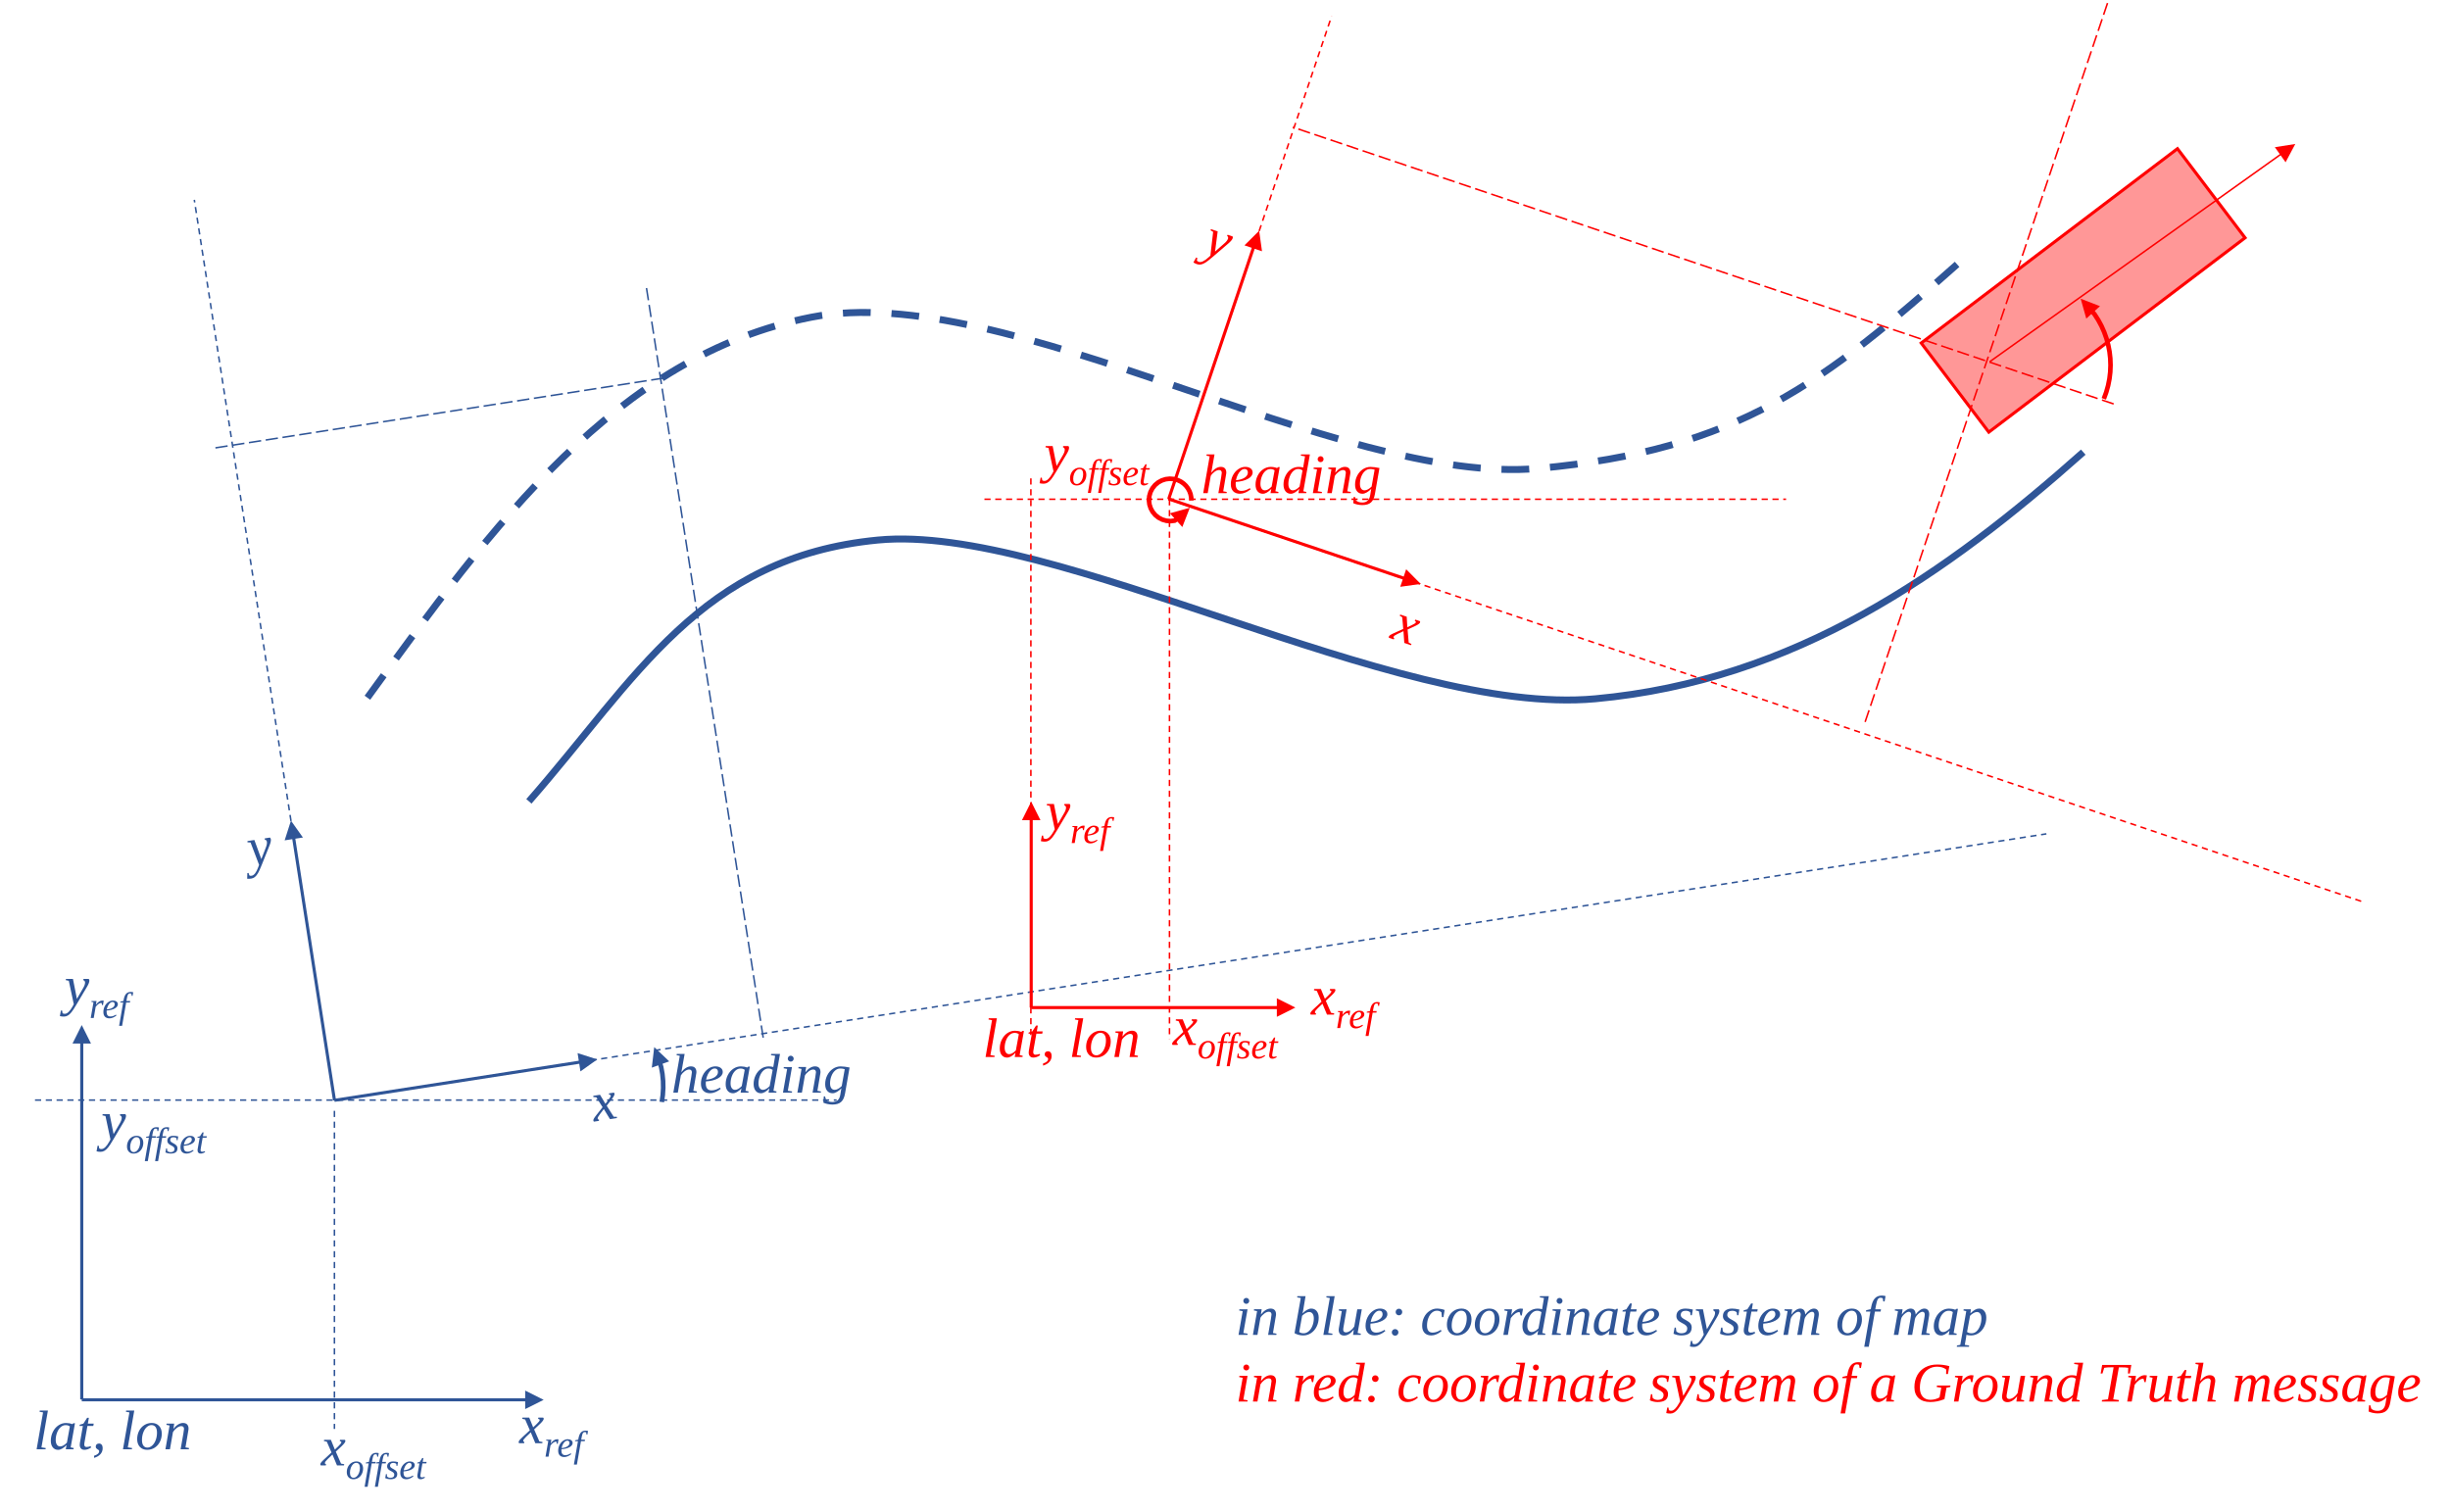
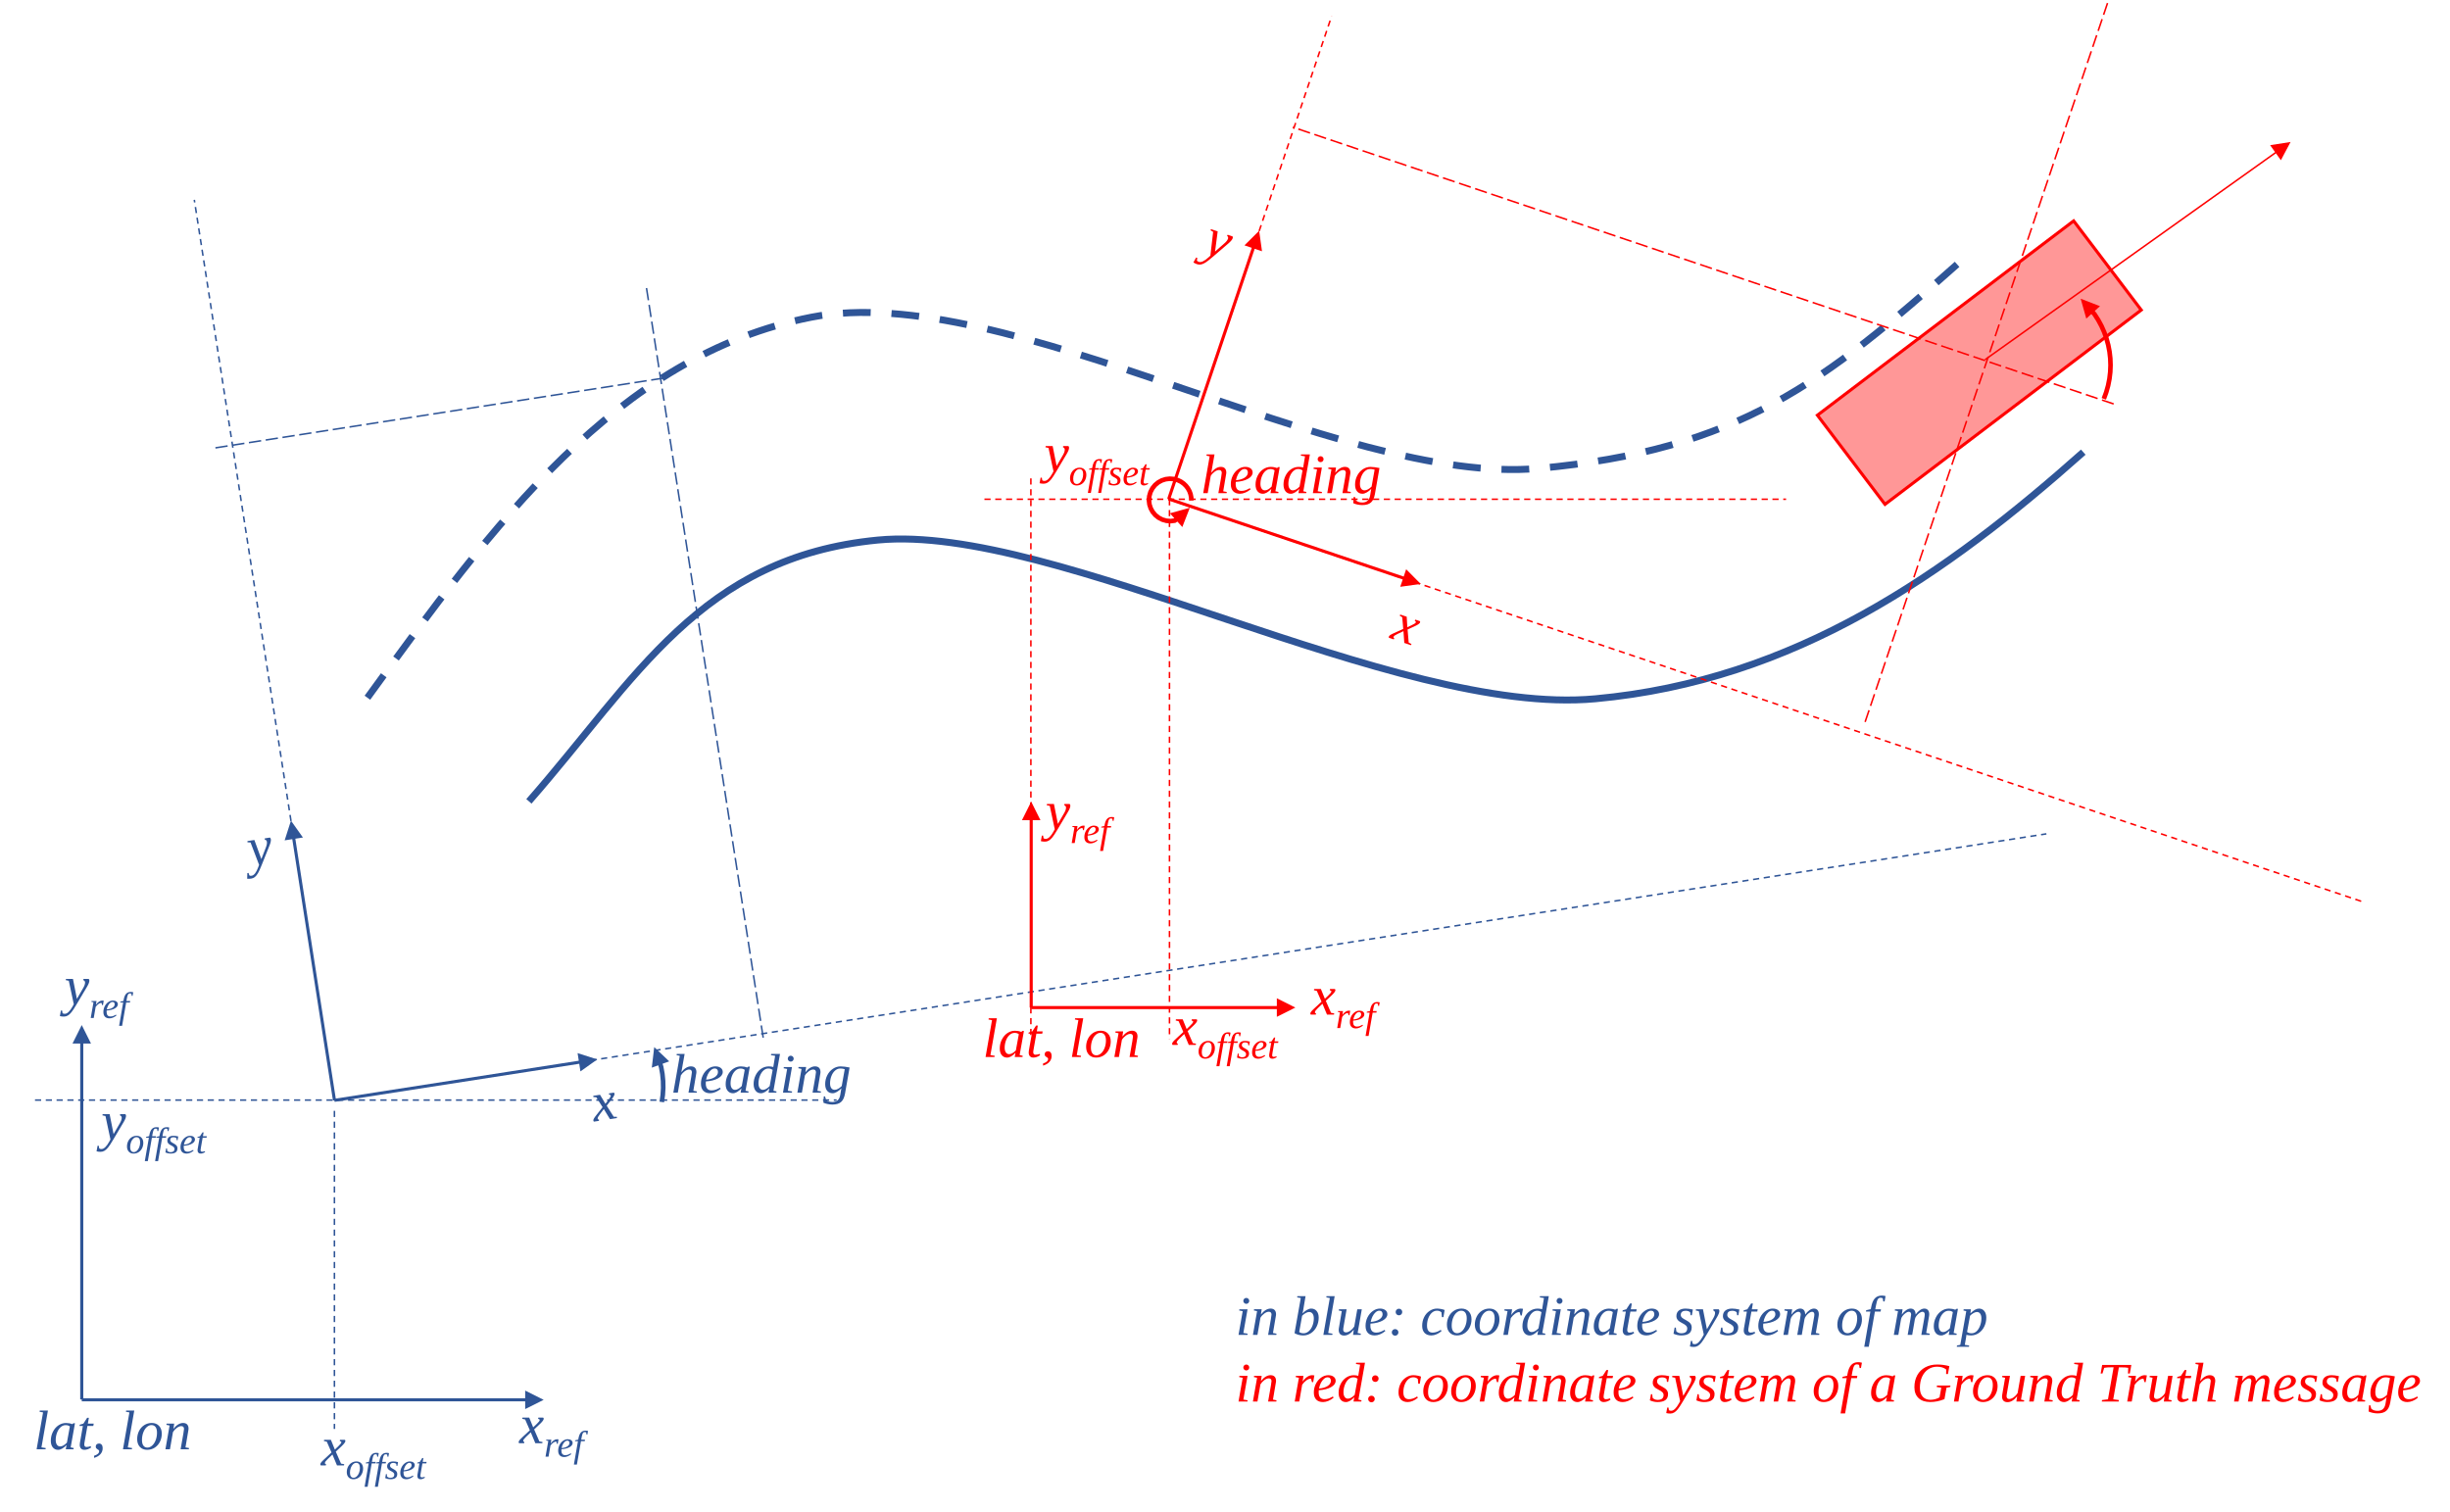
<svg xmlns="http://www.w3.org/2000/svg" width="3641" height="2247" xml:space="preserve" overflow="hidden">
  <g transform="translate(-234 -99)">
-     <path d="M3089.15 608.814 3469.98 319.984 3570.44 452.444 3189.61 741.274Z" stroke="#FF0000" stroke-width="4.583" stroke-miterlimit="8" fill="#FF9797" fill-rule="evenodd" />
+     <path d="M2934.88 716.131 3315.71 427.301 3416.17 559.761 3035.34 848.591Z" stroke="#FF0000" stroke-width="4.583" stroke-miterlimit="8" fill="#FF9797" fill-rule="evenodd" />
    <path d="M780 1136C964.943 881.597 1149.89 627.194 1439.99 570.391 1730.1 513.589 2223.28 822.377 2520.64 795.184 2818 767.992 2944.92 667.378 3148 487" stroke="#2F5597" stroke-width="10.312" stroke-miterlimit="8" stroke-dasharray="41.25 30.938" fill="none" fill-rule="evenodd" />
    <path d="M1020 1290C1179.56 1107.93 1274.45 927.062 1538.57 901.657 1802.69 876.251 2307.36 1164.79 2604.73 1137.57 2902.09 1110.35 3126.92 951.561 3330 771" stroke="#2F5597" stroke-width="10.312" stroke-miterlimit="8" fill="none" fill-rule="evenodd" />
    <path d="M1971 841 3747.67 1440.09" stroke="#FF0000" stroke-width="2.292" stroke-miterlimit="8" stroke-dasharray="9.167 6.875" fill="none" fill-rule="evenodd" />
    <path d="M2.292-1.96607e-06 2.292 397.743-2.291 397.743-2.292 1.96607e-06ZM13.75 393.159 0 420.659-13.75 393.159Z" fill="#FF0000" transform="matrix(0.947579 0.319523 0.319523 -0.947579 1970.84 840.591)" />
    <path d="M1971.57 838.419 2324.41 957.397 2322.94 961.74 1970.1 842.762ZM2323.72 945.074 2345.39 966.891 2314.94 971.133Z" fill="#FF0000" />
    <path d="M0 0 240.969 714.617" stroke="#FF0000" stroke-width="2.292" stroke-miterlimit="8" stroke-dasharray="9.167 6.875" fill="none" fill-rule="evenodd" transform="matrix(1 0 0 -1 1972 837.617)" />
    <text fill="#FF0000" font-family="Times New Roman,Times New Roman_MSFontService,sans-serif" font-style="italic" font-weight="400" font-size="83" transform="matrix(0.947579 0.319522 -0.319522 0.947579 2298.45 1047)">x</text>
    <text fill="#FF0000" font-family="Times New Roman,Times New Roman_MSFontService,sans-serif" font-style="italic" font-weight="400" font-size="83" transform="matrix(0.947579 0.319522 -0.319522 0.947579 2019.62 475)">y</text>
    <path d="M0 0 0 1130.22" stroke="#FF0000" stroke-width="2.292" stroke-miterlimit="8" stroke-dasharray="18.333 6.875" fill="none" fill-rule="evenodd" transform="matrix(0.947579 0.319523 0.319523 -0.947579 3005.79 1171.97)" />
    <path d="M0 0 1287.36 0" stroke="#FF0000" stroke-width="2.292" stroke-miterlimit="8" stroke-dasharray="18.333 6.875" fill="none" fill-rule="evenodd" transform="matrix(-0.947579 -0.319523 -0.319523 0.947579 3375.17 699.375)" />
    <text fill="#2F5597" font-family="Times New Roman,Times New Roman_MSFontService,sans-serif" font-style="italic" font-weight="400" font-size="83" transform="matrix(1 0 0 1 1231.63 1723)">heading</text>
    <path d="M731.088 1734.36 3275.17 1338.33" stroke="#2F5597" stroke-width="2.292" stroke-miterlimit="8" stroke-dasharray="9.167 6.875" fill="none" fill-rule="evenodd" />
    <path d="M2.292-1.96607e-06 2.292 397.743-2.291 397.743-2.292 1.96607e-06ZM13.75 393.159 0 420.659-13.75 393.159Z" fill="#2F5597" transform="matrix(0.9881 -0.153813 -0.153813 -0.9881 731.088 1734.36)" />
    <path d="M730.736 1732.1 1098.66 1674.82 1099.37 1679.35 731.441 1736.62ZM1092.37 1664.2 1121.66 1673.56 1096.6 1691.38Z" fill="#2F5597" />
    <path d="M0 0 0 1351.43" stroke="#2F5597" stroke-width="2.292" stroke-miterlimit="8" stroke-dasharray="9.167 6.875" fill="none" fill-rule="evenodd" transform="matrix(0.9881 -0.153813 -0.153813 -0.9881 730.623 1731.37)" />
    <text fill="#2F5597" font-family="Times New Roman,Times New Roman_MSFontService,sans-serif" font-style="italic" font-weight="400" font-size="83" transform="matrix(0.9881 -0.153813 0.153813 0.9881 1117.06 1766)">x</text>
    <text fill="#2F5597" font-family="Times New Roman,Times New Roman_MSFontService,sans-serif" font-style="italic" font-weight="400" font-size="83" transform="matrix(0.9881 -0.153813 0.153813 0.9881 605.541 1387)">y</text>
    <path d="M0 0 0 1130.22" stroke="#2F5597" stroke-width="2.292" stroke-miterlimit="8" stroke-dasharray="18.333 6.875" fill="none" fill-rule="evenodd" transform="matrix(0.9881 -0.153813 -0.153813 -0.9881 1368.2 1641.21)" />
    <path d="M0 0 669.867 104.275" stroke="#2F5597" stroke-width="2.292" stroke-miterlimit="8" stroke-dasharray="18.333 6.875" fill="none" fill-rule="evenodd" transform="matrix(-1 0 0 1 1219.87 661)" />
-     <path d="M0.665-0.933 436.08 309.345 434.75 311.211-0.665 0.933ZM439.662 296.42 454.078 323.577 423.703 318.816Z" fill="#FF0000" transform="matrix(1 0 0 -1 3191 636.577)" />
+     <path d="M0.665-0.933 436.08 309.345 434.75 311.211-0.665 0.933ZM439.662 296.42 454.078 323.577 423.703 318.816Z" fill="#FF0000" transform="matrix(1 0 0 -1 3184 633.577)" />
    <path d="M3344.19 557.691 3349.53 564.045 3355.22 572.899 3360.14 582.036 3364.33 591.485 3367.78 601.199 3370.48 611.133 3372.41 621.242 3373.57 631.481 3373.95 641.804 3373.53 652.166 3372.3 662.522 3370.26 672.826 3367.39 683.031 3363.74 692.964 3357.29 690.59 3360.9 680.784 3360.81 681.041 3363.61 671.096 3363.54 671.358 3365.53 661.318 3365.49 661.582 3366.68 651.491 3366.66 651.755 3367.07 641.658 3367.07 641.922 3366.71 631.861 3366.72 632.123 3365.59 622.145 3365.63 622.404 3363.75 612.552 3363.81 612.807 3361.18 603.125 3361.26 603.375 3357.9 593.908 3358 594.152 3353.91 584.944 3354.03 585.181 3349.23 576.276 3349.37 576.504 3343.87 567.947 3344.13 568.301 3338.93 562.116ZM3334.47 572.544 3326.14 542.945 3354.82 554.048Z" fill="#FF0000" />
    <text fill="#2F5597" font-family="Times New Roman,Times New Roman_MSFontService,sans-serif" font-style="italic" font-weight="400" font-size="83" transform="matrix(1 0 0 1 1005.81 2244)">x</text>
    <text fill="#2F5597" font-family="Times New Roman,Times New Roman_MSFontService,sans-serif" font-style="italic" font-weight="400" font-size="55" transform="matrix(1 0 0 1 1042.48 2264)">ref</text>
    <text fill="#2F5597" font-family="Times New Roman,Times New Roman_MSFontService,sans-serif" font-style="italic" font-weight="400" font-size="83" transform="matrix(1 0 0 1 329.93 1592)">y</text>
    <text fill="#2F5597" font-family="Times New Roman,Times New Roman_MSFontService,sans-serif" font-style="italic" font-weight="400" font-size="55" transform="matrix(1 0 0 1 366.597 1612)">ref</text>
    <path d="M355.5 2177.21 1019.06 2177.21 1019.06 2181.79 355.5 2181.79ZM1014.48 2165.75 1041.98 2179.5 1014.48 2193.25Z" fill="#2F5597" />
    <path d="M2.292-1.48645e-06 2.292 533.472-2.291 533.472-2.292 1.48645e-06ZM13.75 528.889 0 556.389-13.75 528.889Z" fill="#2F5597" transform="matrix(1 0 0 -1 355.5 2178.89)" />
    <text fill="#2F5597" font-family="Times New Roman,Times New Roman_MSFontService,sans-serif" font-style="italic" font-weight="400" font-size="83" transform="matrix(1 0 0 1 283.987 2253)">lat</text>
    <text fill="#2F5597" font-family="Times New Roman,Times New Roman_MSFontService,sans-serif" font-style="italic" font-weight="400" font-size="83" transform="matrix(1 0 0 1 371.07 2253)">, </text>
    <text fill="#2F5597" font-family="Times New Roman,Times New Roman_MSFontService,sans-serif" font-style="italic" font-weight="400" font-size="83" transform="matrix(1 0 0 1 412.32 2253)">lon</text>
    <path d="M731 1750 731.001 2222.77" stroke="#2F5597" stroke-width="2.292" stroke-miterlimit="8" stroke-dasharray="9.167 6.875" fill="none" fill-rule="evenodd" />
    <path d="M286 1734 1477.33 1734" stroke="#2F5597" stroke-width="2.292" stroke-miterlimit="8" stroke-dasharray="9.167 6.875" fill="none" fill-rule="evenodd" />
    <text fill="#2F5597" font-family="Times New Roman,Times New Roman_MSFontService,sans-serif" font-style="italic" font-weight="400" font-size="83" transform="matrix(1 0 0 1 711.066 2277)">x</text>
    <text fill="#2F5597" font-family="Times New Roman,Times New Roman_MSFontService,sans-serif" font-style="italic" font-weight="400" font-size="55" transform="matrix(1 0 0 1 747.733 2297)">offset</text>
    <text fill="#2F5597" font-family="Times New Roman,Times New Roman_MSFontService,sans-serif" font-style="italic" font-weight="400" font-size="83" transform="matrix(1 0 0 1 384.425 1793)">y</text>
    <text fill="#2F5597" font-family="Times New Roman,Times New Roman_MSFontService,sans-serif" font-style="italic" font-weight="400" font-size="55" transform="matrix(1 0 0 1 421.092 1813)">offset</text>
    <path d="M1217.31 1675.78 1219.92 1684.07 1221.81 1694.69 1222.85 1705.33 1223.05 1716.05 1222.39 1726.78 1220.9 1737.34 1214.09 1736.37 1215.57 1725.95 1215.54 1726.22 1216.18 1715.77 1216.17 1716.04 1215.98 1705.6 1215.99 1705.87 1214.98 1695.49 1215.02 1695.76 1213.19 1685.49 1213.29 1685.92 1210.76 1677.84ZM1202.66 1685.79 1206.26 1655.25 1228.52 1676.46Z" fill="#2F5597" />
    <text fill="#FF0000" font-family="Times New Roman,Times New Roman_MSFontService,sans-serif" font-style="italic" font-weight="400" font-size="83" transform="matrix(1 0 0 1 2182.35 1607)">x</text>
    <text fill="#FF0000" font-family="Times New Roman,Times New Roman_MSFontService,sans-serif" font-style="italic" font-weight="400" font-size="55" transform="matrix(1 0 0 1 2219.02 1627)">ref</text>
    <text fill="#FF0000" font-family="Times New Roman,Times New Roman_MSFontService,sans-serif" font-style="italic" font-weight="400" font-size="83" transform="matrix(1 0 0 1 1787.78 1332)">y</text>
    <text fill="#FF0000" font-family="Times New Roman,Times New Roman_MSFontService,sans-serif" font-style="italic" font-weight="400" font-size="55" transform="matrix(1 0 0 1 1824.45 1352)">ref</text>
    <path d="M1766.5 1594.21 2136.12 1594.21 2136.12 1598.79 1766.5 1598.79ZM2131.53 1582.75 2159.03 1596.5 2131.53 1610.25Z" fill="#FF0000" />
    <path d="M2.292-2.70331e-06 2.292 283.022-2.291 283.022-2.292 2.70331e-06ZM13.75 278.438 0 305.938-13.75 278.438Z" fill="#FF0000" transform="matrix(1 0 0 -1 1766.5 1596.44)" />
    <text fill="#FF0000" font-family="Times New Roman,Times New Roman_MSFontService,sans-serif" font-style="italic" font-weight="400" font-size="83" transform="matrix(1 0 0 1 1694.25 1670)">lat</text>
    <text fill="#FF0000" font-family="Times New Roman,Times New Roman_MSFontService,sans-serif" font-style="italic" font-weight="400" font-size="83" transform="matrix(1 0 0 1 1781.33 1670)">, </text>
    <text fill="#FF0000" font-family="Times New Roman,Times New Roman_MSFontService,sans-serif" font-style="italic" font-weight="400" font-size="83" transform="matrix(1 0 0 1 1822.58 1670)">lon</text>
    <path d="M1972 841 1972 1643.38" stroke="#FF0000" stroke-width="2.292" stroke-miterlimit="8" stroke-dasharray="9.167 6.875" fill="none" fill-rule="evenodd" />
    <path d="M1697 841 2888.33 841.001" stroke="#FF0000" stroke-width="2.292" stroke-miterlimit="8" stroke-dasharray="9.167 6.875" fill="none" fill-rule="evenodd" />
    <text fill="#FF0000" font-family="Times New Roman,Times New Roman_MSFontService,sans-serif" font-style="italic" font-weight="400" font-size="83" transform="matrix(1 0 0 1 1976.94 1652)">x</text>
    <text fill="#FF0000" font-family="Times New Roman,Times New Roman_MSFontService,sans-serif" font-style="italic" font-weight="400" font-size="55" transform="matrix(1 0 0 1 2013.61 1672)">offset</text>
    <text fill="#FF0000" font-family="Times New Roman,Times New Roman_MSFontService,sans-serif" font-style="italic" font-weight="400" font-size="83" transform="matrix(1 0 0 1 1785.89 800)">y</text>
    <text fill="#FF0000" font-family="Times New Roman,Times New Roman_MSFontService,sans-serif" font-style="italic" font-weight="400" font-size="55" transform="matrix(1 0 0 1 1822.56 820)">offset</text>
    <path d="M1987.17 871.869 1980.92 876.101 1973.71 876.955 1966.85 876.416 1960.05 874.469 1953.78 871.203 1948.43 866.878 1944.11 861.683 1940.89 855.803 1938.84 849.419 1938.04 842.707 1938.58 835.853 1940.53 829.053 1943.8 822.779 1948.12 817.435 1953.32 813.112 1959.2 809.888 1965.58 807.84 1972.29 807.045 1979.15 807.584 1985.91 809.52 1990.82 811.936 1995.19 815.003 1999.01 818.658 2002.22 822.824 2004.76 827.424 2006.6 832.379 2007.67 837.612 2007.92 842.773 2001.05 843.101 2000.82 838.207 2000.88 838.733 1999.92 834.018 2000.06 834.521 1998.41 830.056 1998.62 830.527 1996.33 826.381 1996.61 826.813 1993.72 823.057 1994.07 823.443 1990.63 820.149 1991.03 820.481 1987.09 817.717 1987.55 817.988 1983.15 815.825 1983.72 816.045 1977.59 814.288 1978.26 814.411 1972.09 813.925 1972.77 813.912 1966.72 814.628 1967.37 814.487 1961.61 816.334 1962.21 816.075 1956.91 818.98 1957.46 818.608 1952.78 822.503 1953.25 822.023 1949.36 826.836 1949.74 826.26 1946.79 831.92 1947.05 831.279 1945.29 837.413 1945.41 836.736 1944.93 842.908 1944.91 842.235 1945.63 848.28 1945.49 847.635 1947.33 853.39 1947.07 852.787 1949.98 858.087 1949.61 857.54 1953.5 862.22 1953.02 861.747 1957.84 865.642 1957.26 865.265 1962.92 868.21 1962.28 867.955 1968.41 869.712 1967.74 869.59 1973.91 870.075 1973.23 870.088 1979.28 869.372 1977.76 869.939 1983.32 866.175ZM1972.63 861.885 2002.26 853.667 1991.06 882.3Z" fill="#FF0000" />
    <path d="M1766 810 1766 1639.94" stroke="#FF0000" stroke-width="2.292" stroke-miterlimit="8" stroke-dasharray="9.167 6.875" fill="none" fill-rule="evenodd" />
    <text fill="#FF0000" font-family="Times New Roman,Times New Roman_MSFontService,sans-serif" font-style="italic" font-weight="400" font-size="83" transform="matrix(1 0 0 1 2019.1 832)">heading</text>
    <text fill="#2F5597" font-family="Times New Roman,Times New Roman_MSFontService,sans-serif" font-style="italic" font-weight="400" font-size="83" transform="matrix(1 0 0 1 2069.97 2083)">in </text>
    <text fill="#2F5597" font-family="Times New Roman,Times New Roman_MSFontService,sans-serif" font-style="italic" font-weight="400" font-size="83" transform="matrix(1 0 0 1 2154.76 2083)">blue</text>
    <text fill="#2F5597" font-family="Times New Roman,Times New Roman_MSFontService,sans-serif" font-style="italic" font-weight="400" font-size="83" transform="matrix(1 0 0 1 2296.85 2083)">: </text>
    <text fill="#2F5597" font-family="Times New Roman,Times New Roman_MSFontService,sans-serif" font-style="italic" font-weight="400" font-size="83" transform="matrix(1 0 0 1 2344.97 2083)">coordinate</text>
    <text fill="#2F5597" font-family="Times New Roman,Times New Roman_MSFontService,sans-serif" font-style="italic" font-weight="400" font-size="83" transform="matrix(1 0 0 1 2720.02 2083)">system of </text>
    <text fill="#2F5597" font-family="Times New Roman,Times New Roman_MSFontService,sans-serif" font-style="italic" font-weight="400" font-size="83" transform="matrix(1 0 0 1 3045.44 2083)">map</text>
    <text fill="#FF0000" font-family="Times New Roman,Times New Roman_MSFontService,sans-serif" font-style="italic" font-weight="400" font-size="83" transform="matrix(1 0 0 1 2069.97 2182)">in </text>
    <text fill="#FF0000" font-family="Times New Roman,Times New Roman_MSFontService,sans-serif" font-style="italic" font-weight="400" font-size="83" transform="matrix(1 0 0 1 2154.76 2182)">red</text>
    <text fill="#FF0000" font-family="Times New Roman,Times New Roman_MSFontService,sans-serif" font-style="italic" font-weight="400" font-size="83" transform="matrix(1 0 0 1 2261.69 2182)">: </text>
    <text fill="#FF0000" font-family="Times New Roman,Times New Roman_MSFontService,sans-serif" font-style="italic" font-weight="400" font-size="83" transform="matrix(1 0 0 1 2309.82 2182)">coordinate</text>
    <text fill="#FF0000" font-family="Times New Roman,Times New Roman_MSFontService,sans-serif" font-style="italic" font-weight="400" font-size="83" transform="matrix(1 0 0 1 2684.87 2182)">system of a Ground Truth message</text>
  </g>
</svg>
